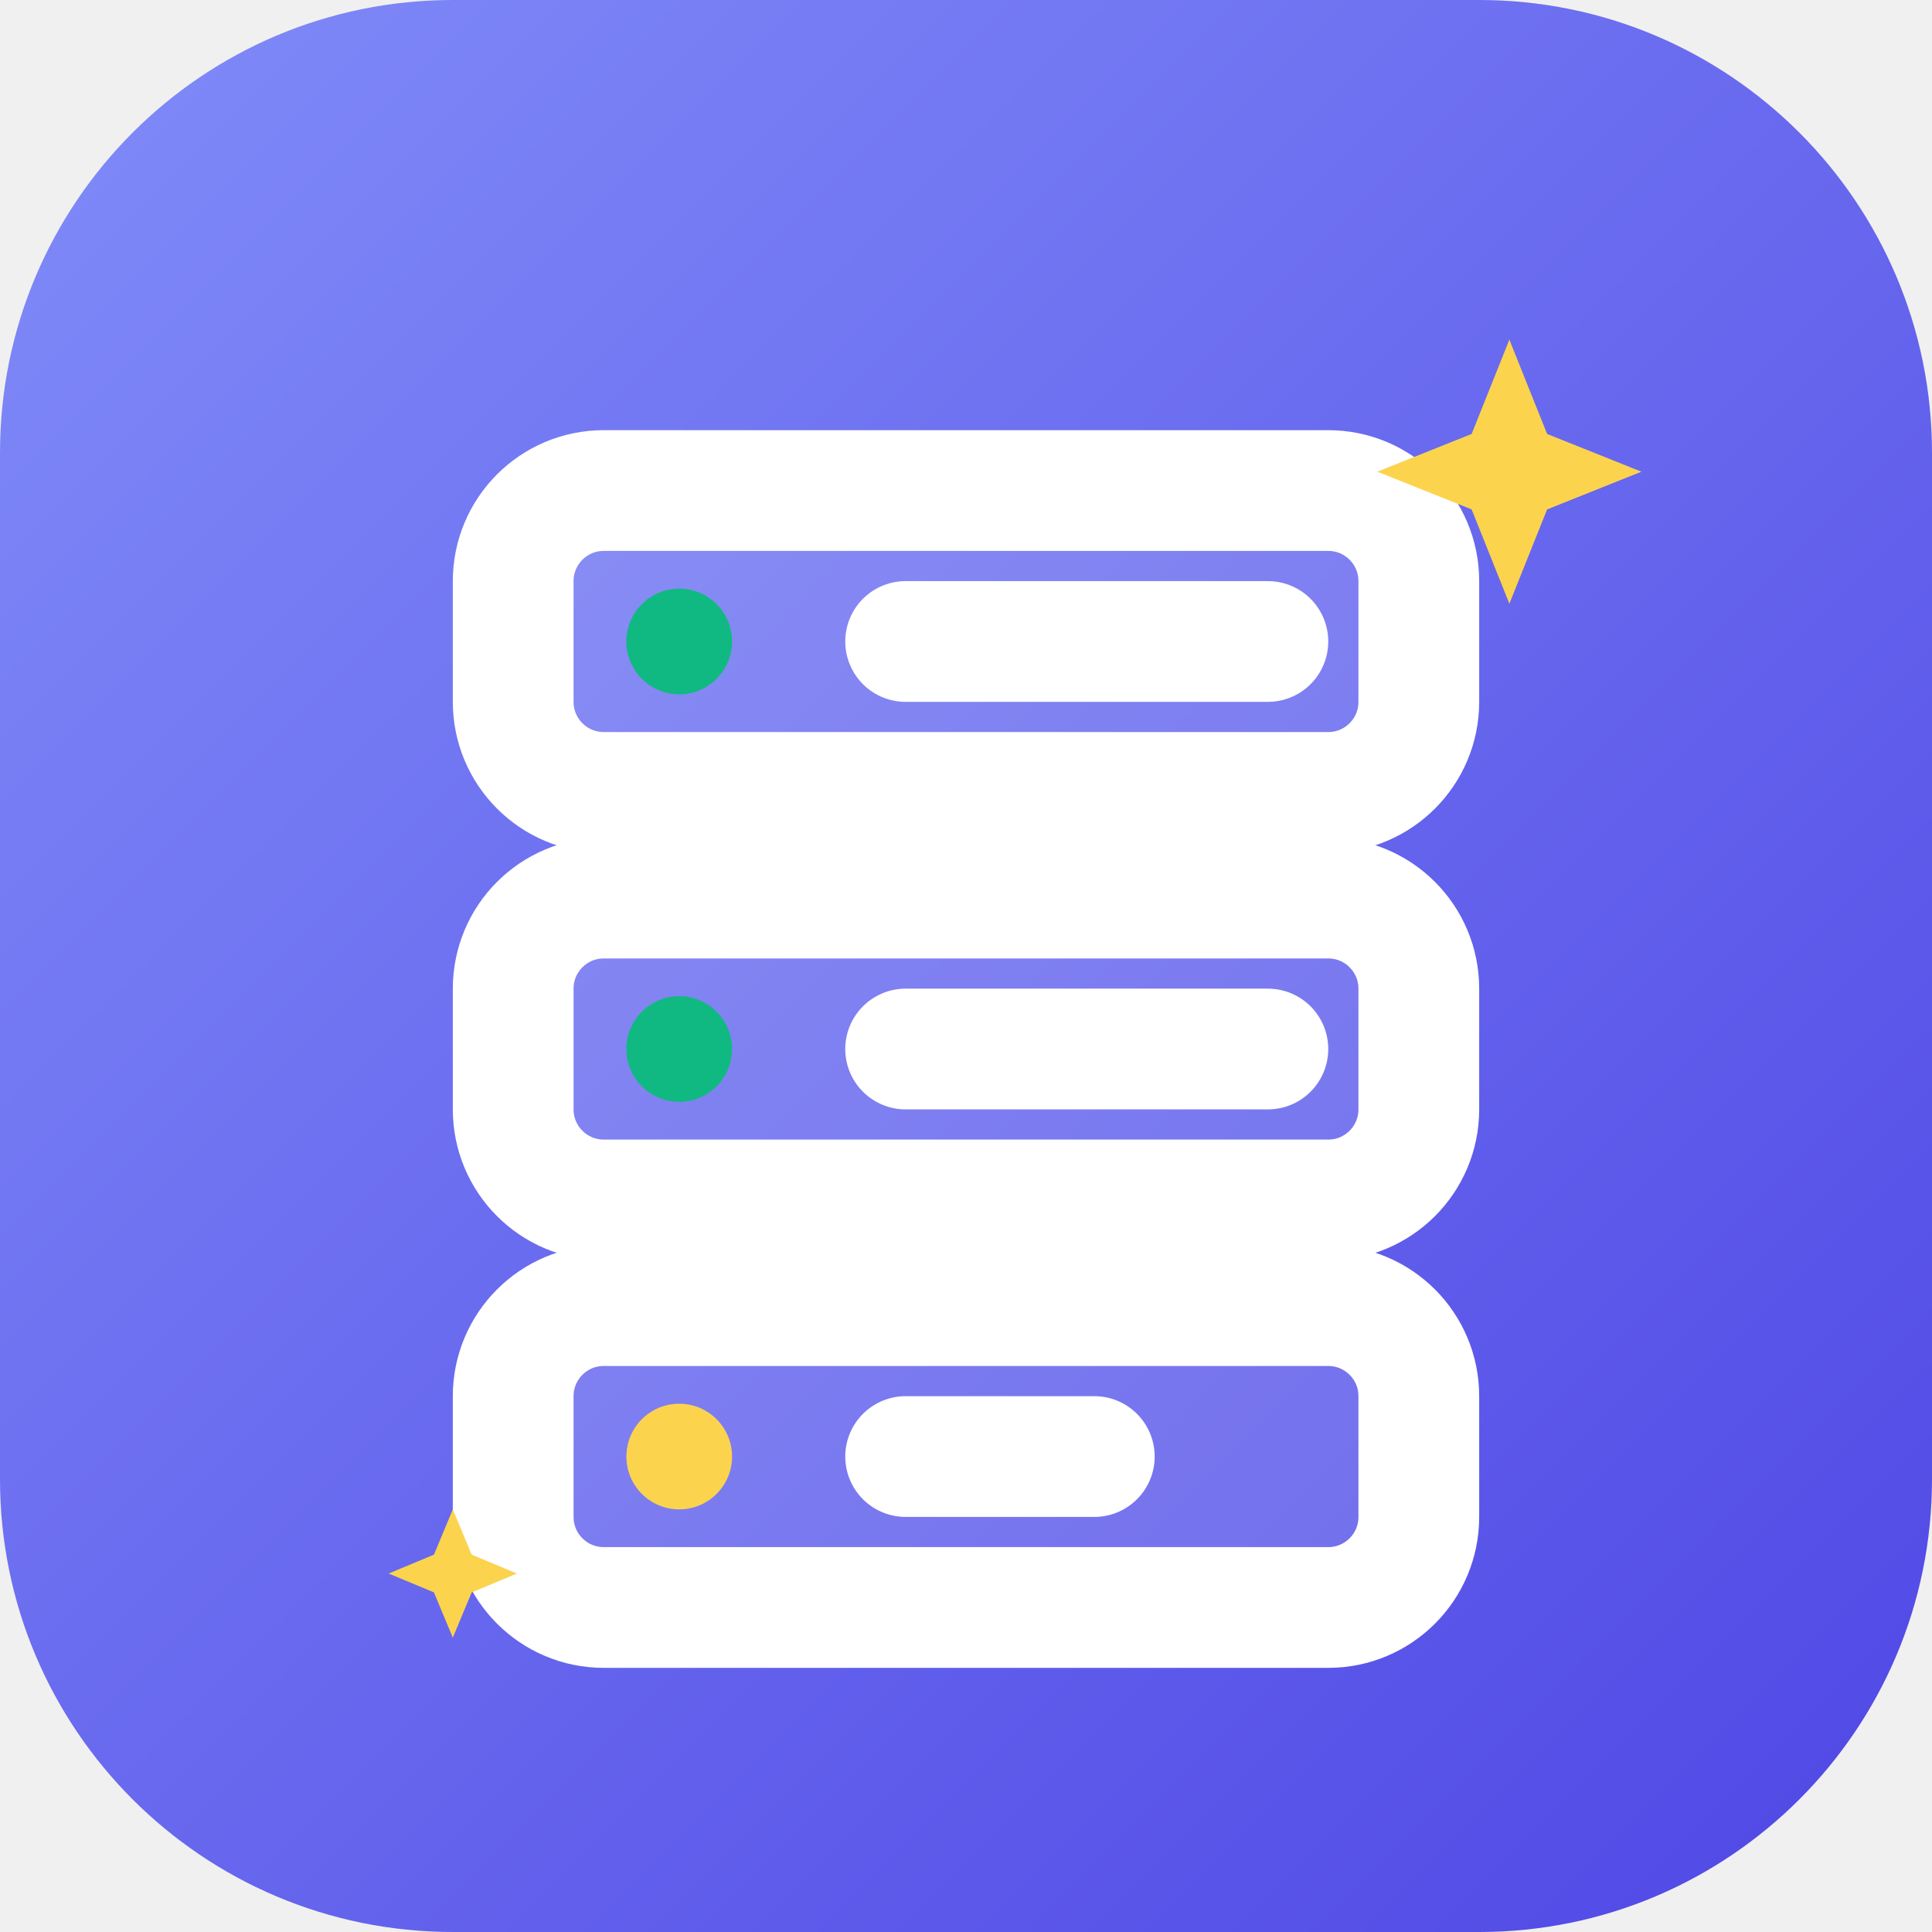
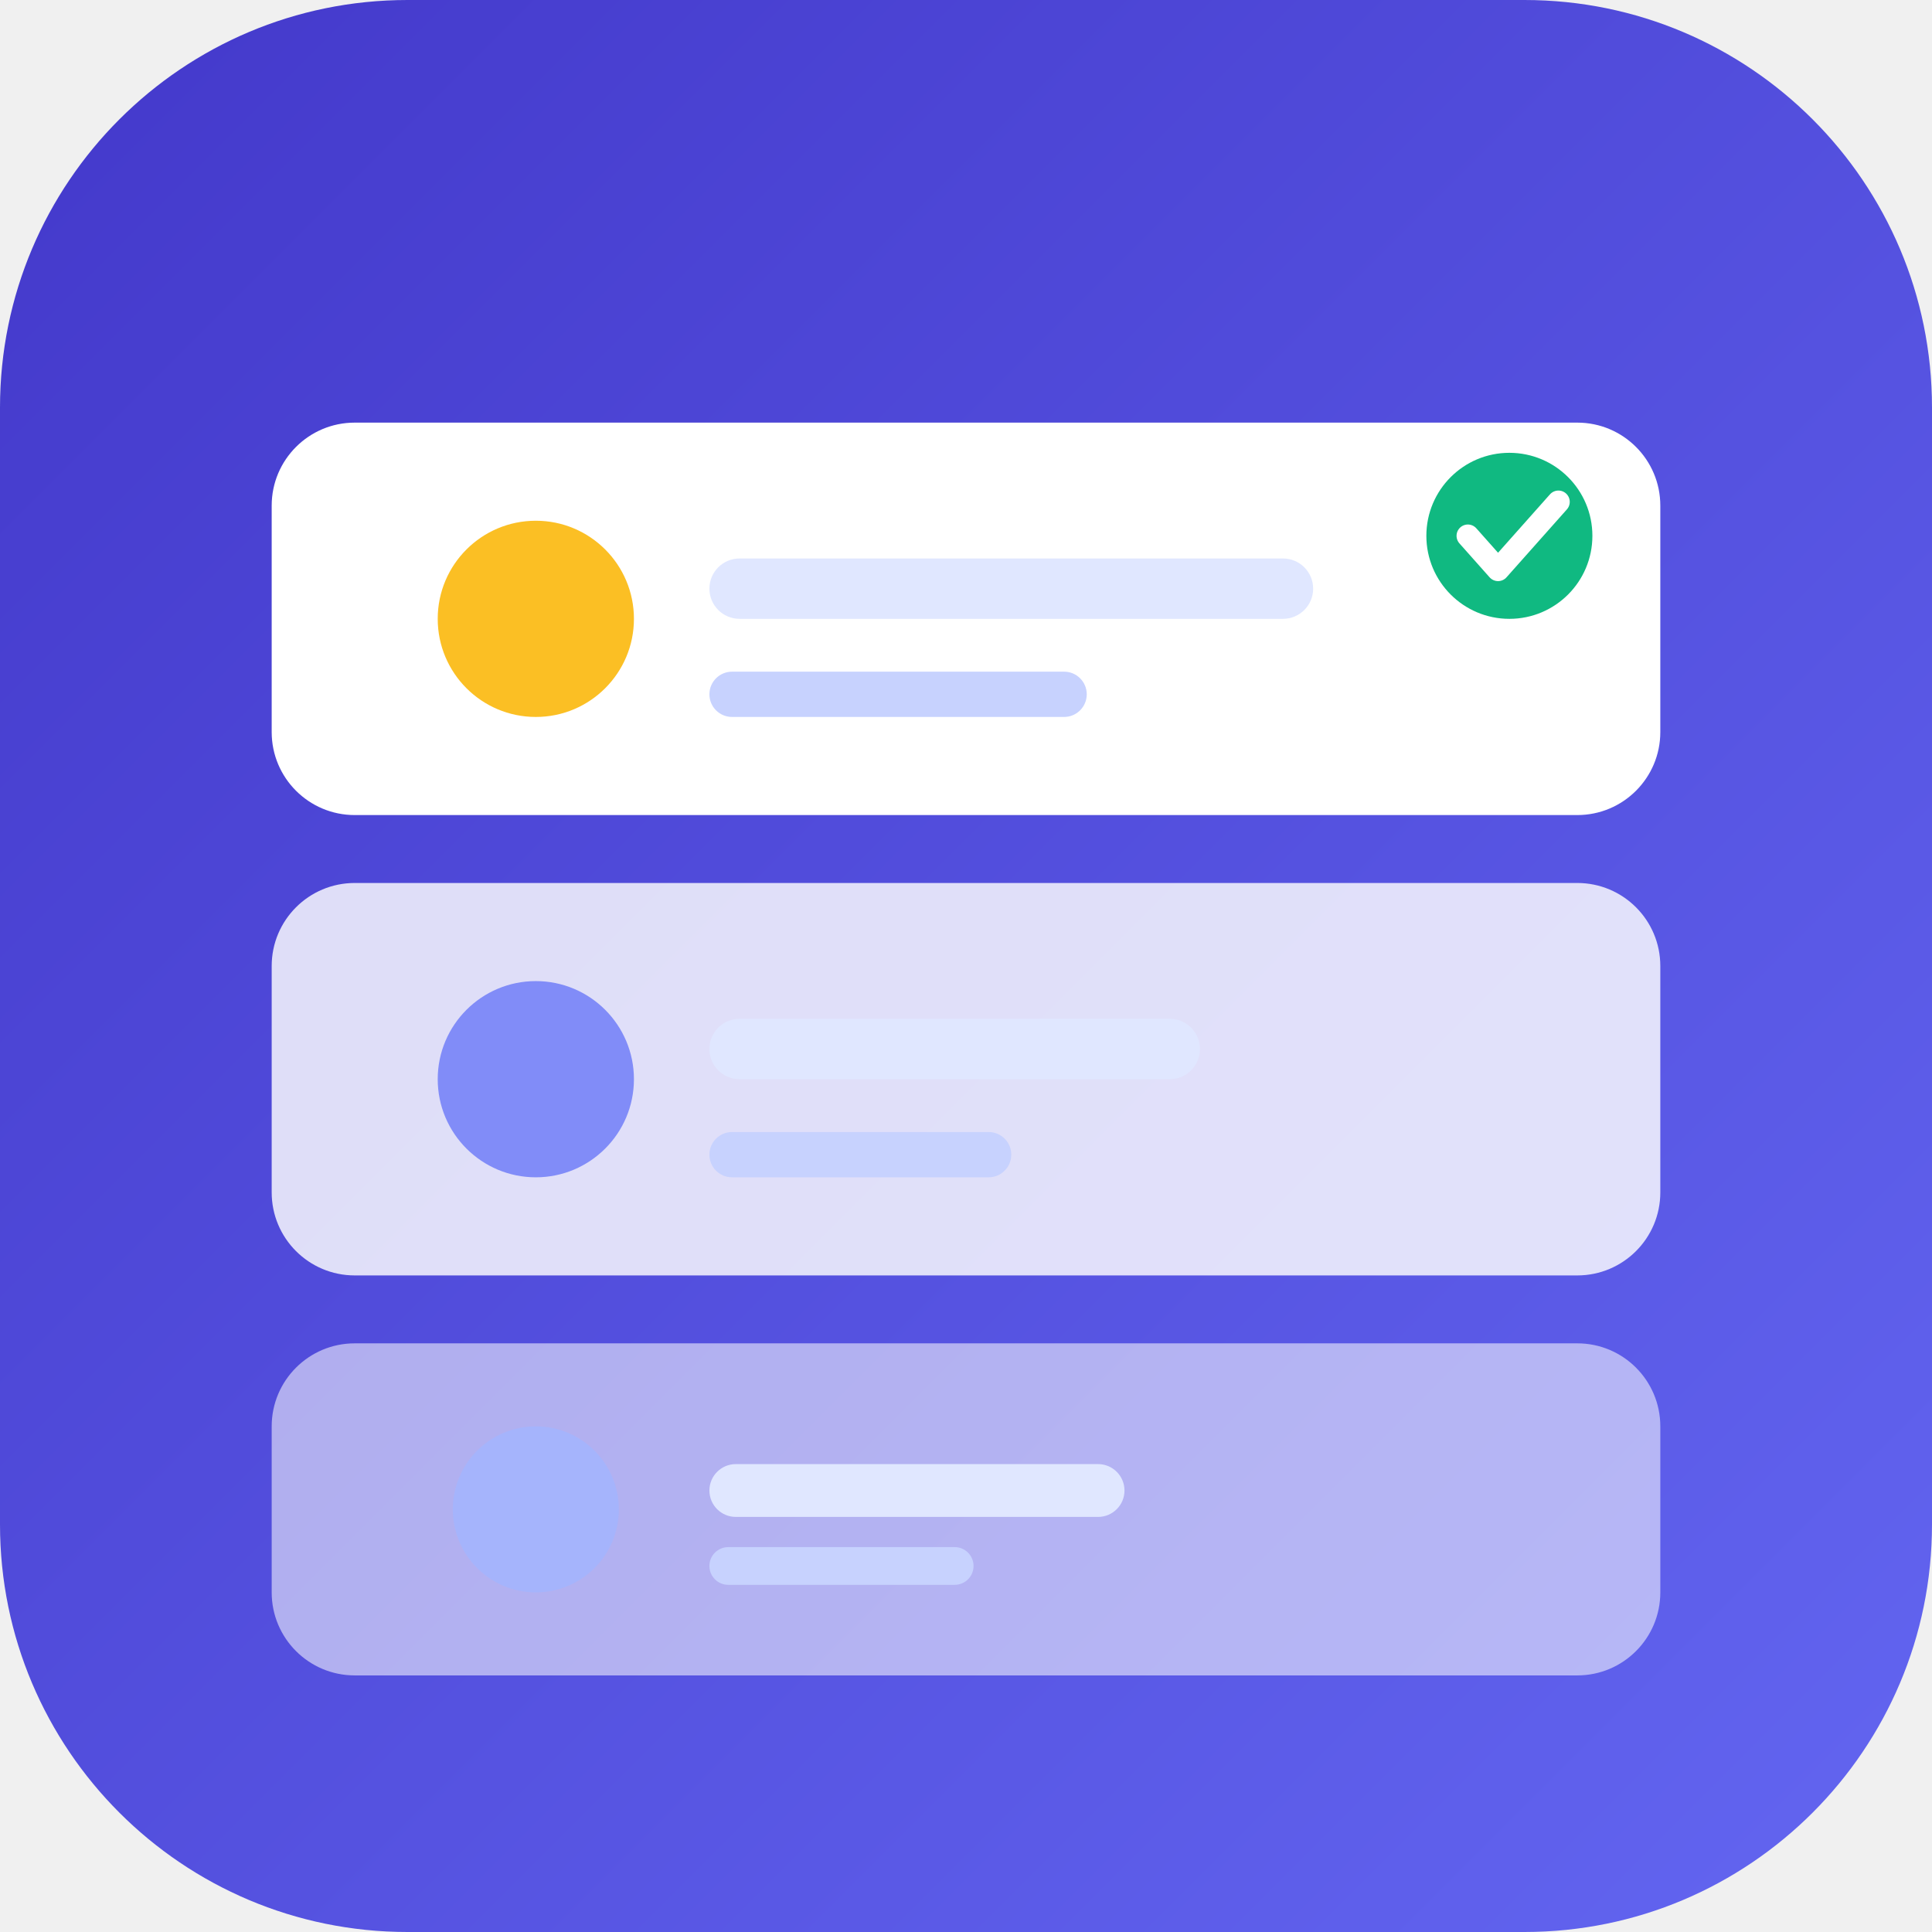
<svg xmlns="http://www.w3.org/2000/svg" viewBox="0 0 512 512">
  <defs>
-     <linearGradient id="primaryGrad" x1="0%" y1="0%" x2="100%" y2="100%">
-       <stop offset="0%" stop-color="#818CF8" />
-       <stop offset="100%" stop-color="#4F46E5" />
+     <linearGradient id="bg" x1="0%" y1="0%" x2="100%" y2="100%">
+       <stop offset="0%" stop-color="#4338ca" />
+       <stop offset="100%" stop-color="#6366f1" />
    </linearGradient>
  </defs>
-   <rect width="512" height="512" rx="120" fill="url(#primaryGrad)" />
-   <g transform="translate(100, 106)" fill="none" stroke="#FFFFFF" stroke-width="32" stroke-linecap="round" stroke-linejoin="round">
-     <rect x="36" y="24" width="240" height="80" rx="24" fill="rgba(255,255,255,0.15)" />
-     <rect x="36" y="132" width="240" height="80" rx="24" fill="rgba(255,255,255,0.15)" />
-     <rect x="36" y="240" width="240" height="80" rx="24" fill="rgba(255,255,255,0.15)" />
-     <circle cx="80" cy="64" r="14" fill="#10B981" stroke="none" />
-     <circle cx="80" cy="172" r="14" fill="#10B981" stroke="none" />
-     <circle cx="80" cy="280" r="14" fill="#FCD34D" stroke="none" />
-     <line x1="140" y1="64" x2="236" y2="64" />
-     <line x1="140" y1="172" x2="236" y2="172" />
-     <line x1="140" y1="280" x2="190" y2="280" />
-   </g>
-   <path d="M400 90 L410 115 L435 125 L410 135 L400 160 L390 135 L365 125 L390 115 Z" fill="#FCD34D" />
-   <path d="M120 400 L125 412 L137 417 L125 422 L120 434 L115 422 L103 417 L115 412 Z" fill="#FCD34D" />
+   <rect width="512" height="512" rx="108" fill="url(#bg)" />
+   <rect x="72" y="112" width="368" height="104" rx="22" fill="white" />
+   <circle cx="142" cy="164" r="26" fill="#fbbf24" />
+   <rect x="188" y="148" width="160" height="16" rx="8" fill="#e0e7ff" />
+   <rect x="188" y="178" width="100" height="12" rx="6" fill="#c7d2fe" />
+   <circle cx="400" cy="142" r="22" fill="#10b981" />
+   <polyline points="389,142 397,151 413,133" fill="none" stroke="white" stroke-width="6" stroke-linecap="round" stroke-linejoin="round" />
+   <rect x="72" y="234" width="368" height="104" rx="22" fill="white" opacity="0.82" />
+   <circle cx="142" cy="286" r="26" fill="#818cf8" />
+   <rect x="188" y="270" width="130" height="16" rx="8" fill="#e0e7ff" />
+   <rect x="188" y="300" width="80" height="12" rx="6" fill="#c7d2fe" />
+   <rect x="72" y="356" width="368" height="88" rx="22" fill="white" opacity="0.55" />
+   <circle cx="142" cy="400" r="22" fill="#a5b4fc" />
+   <rect x="188" y="388" width="110" height="14" rx="7" fill="#e0e7ff" />
+   <rect x="188" y="410" width="70" height="10" rx="5" fill="#c7d2fe" />
</svg>
